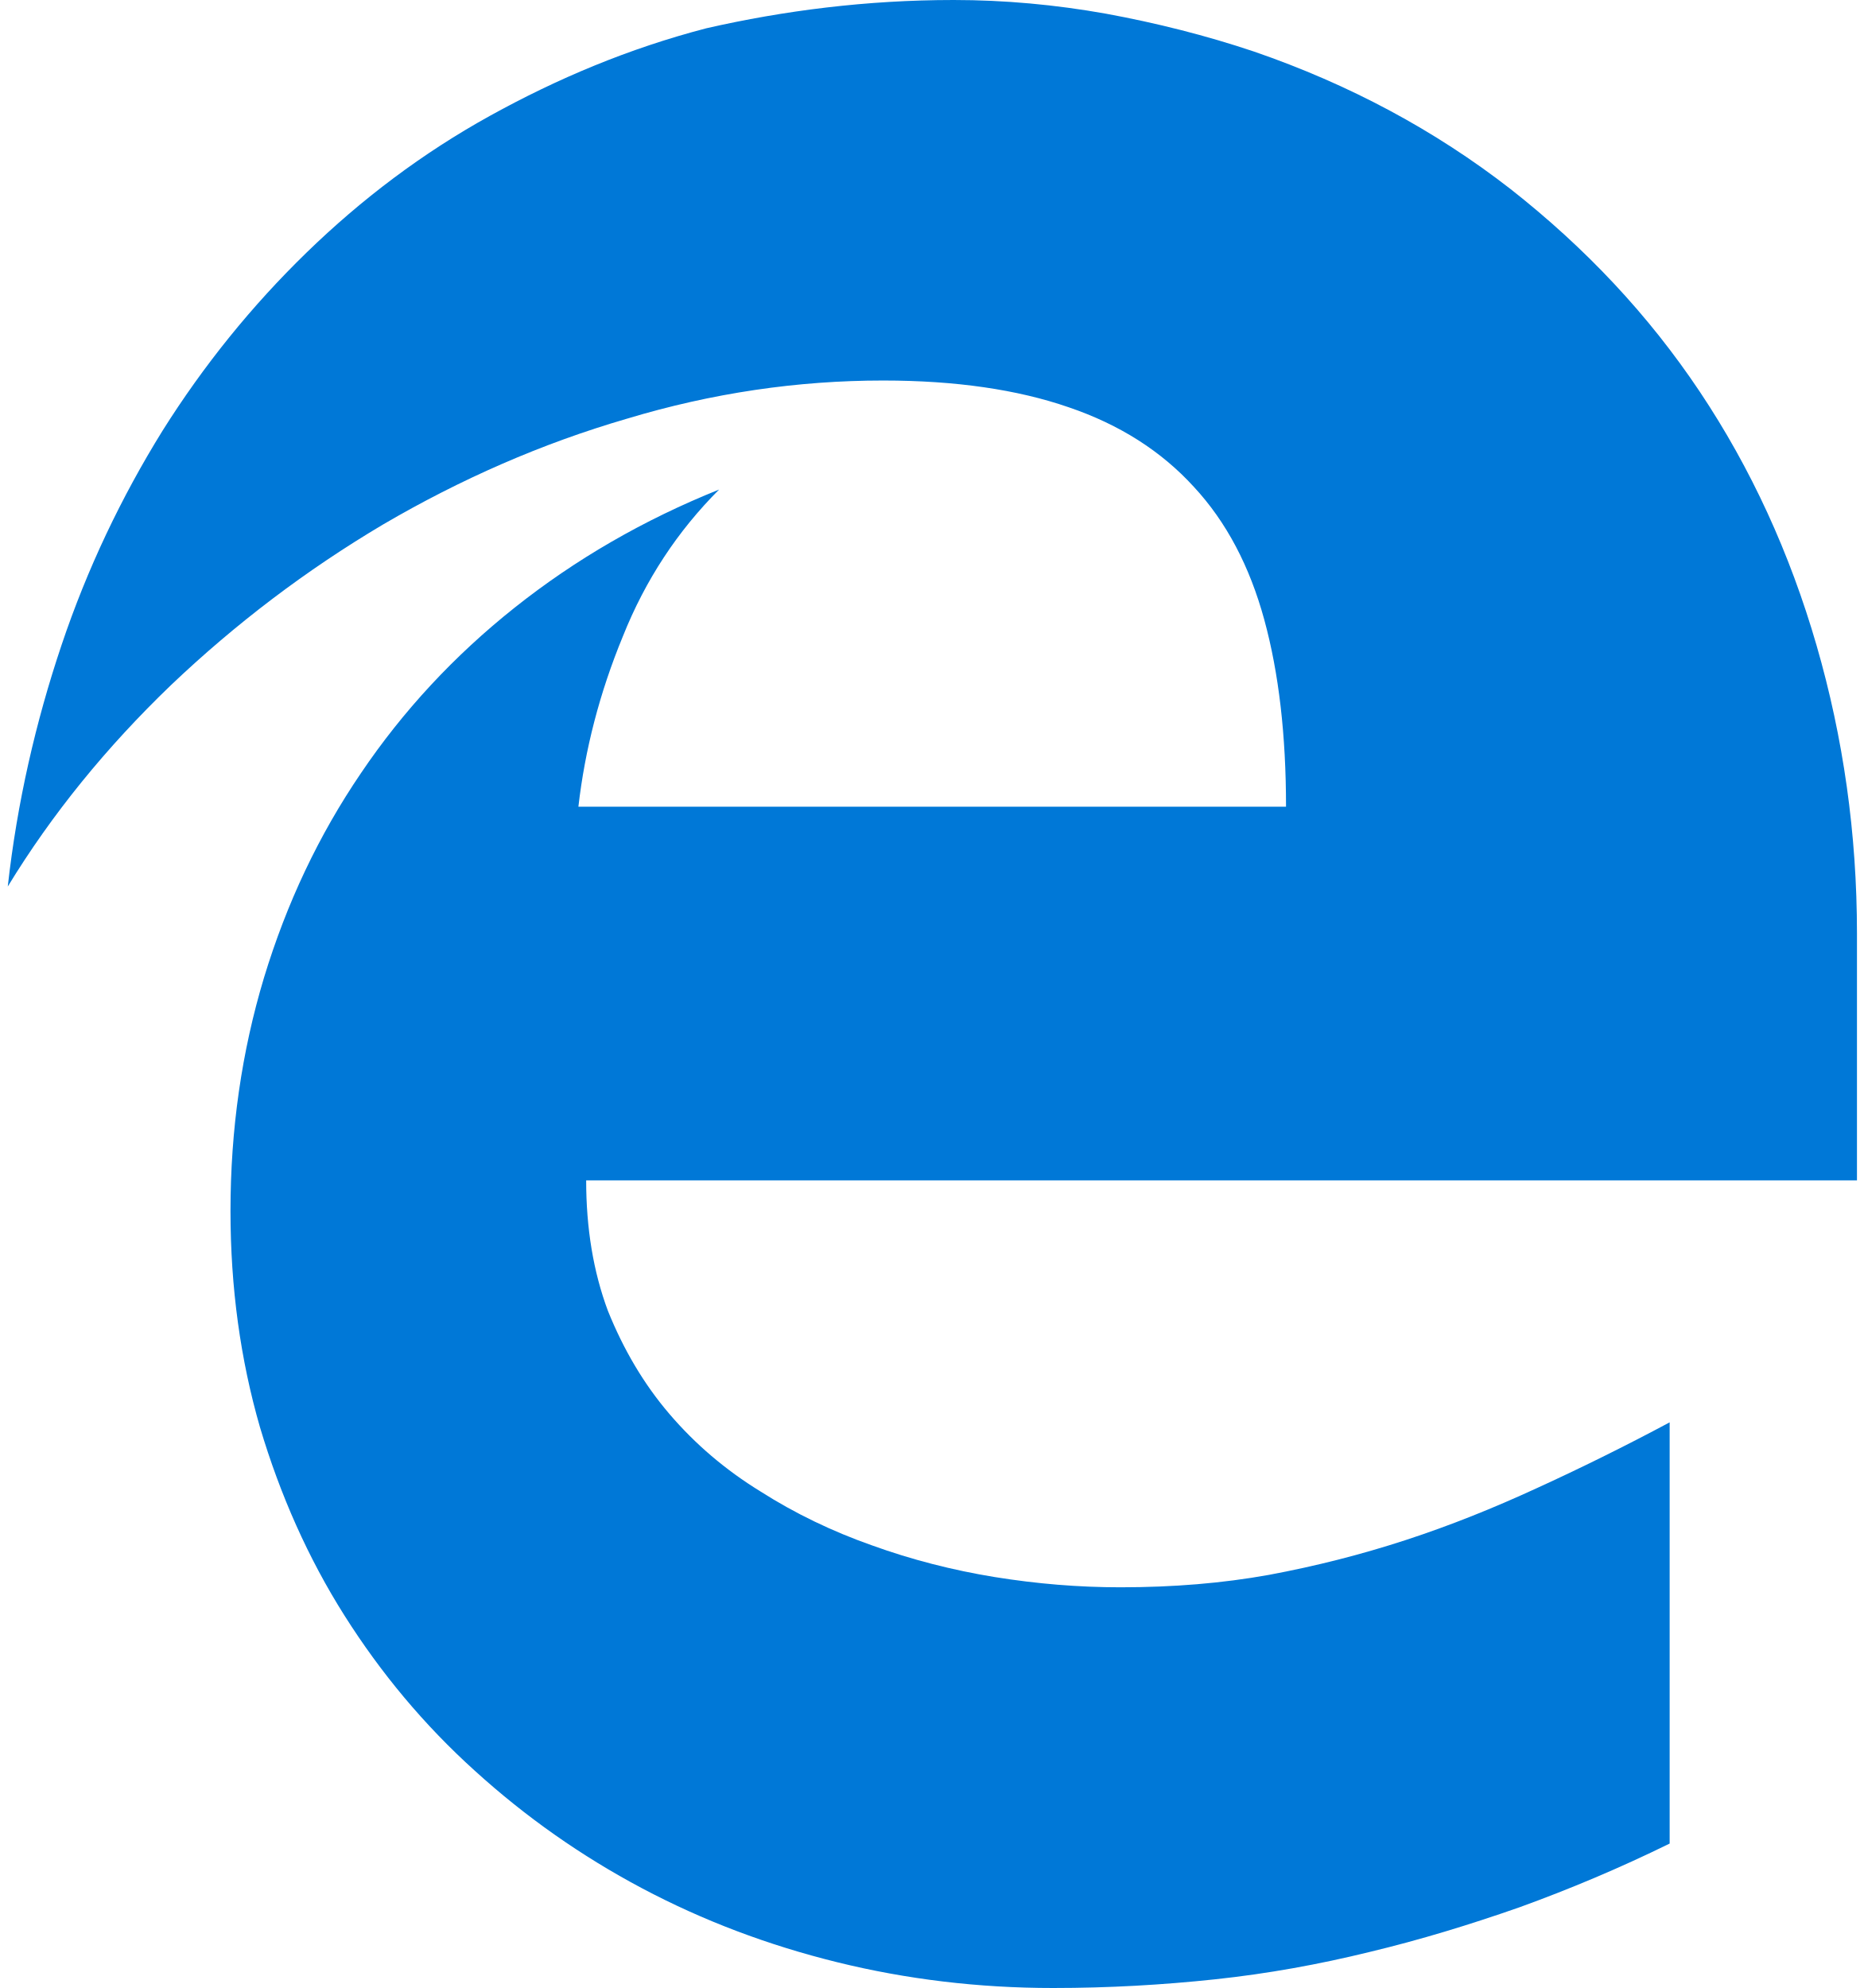
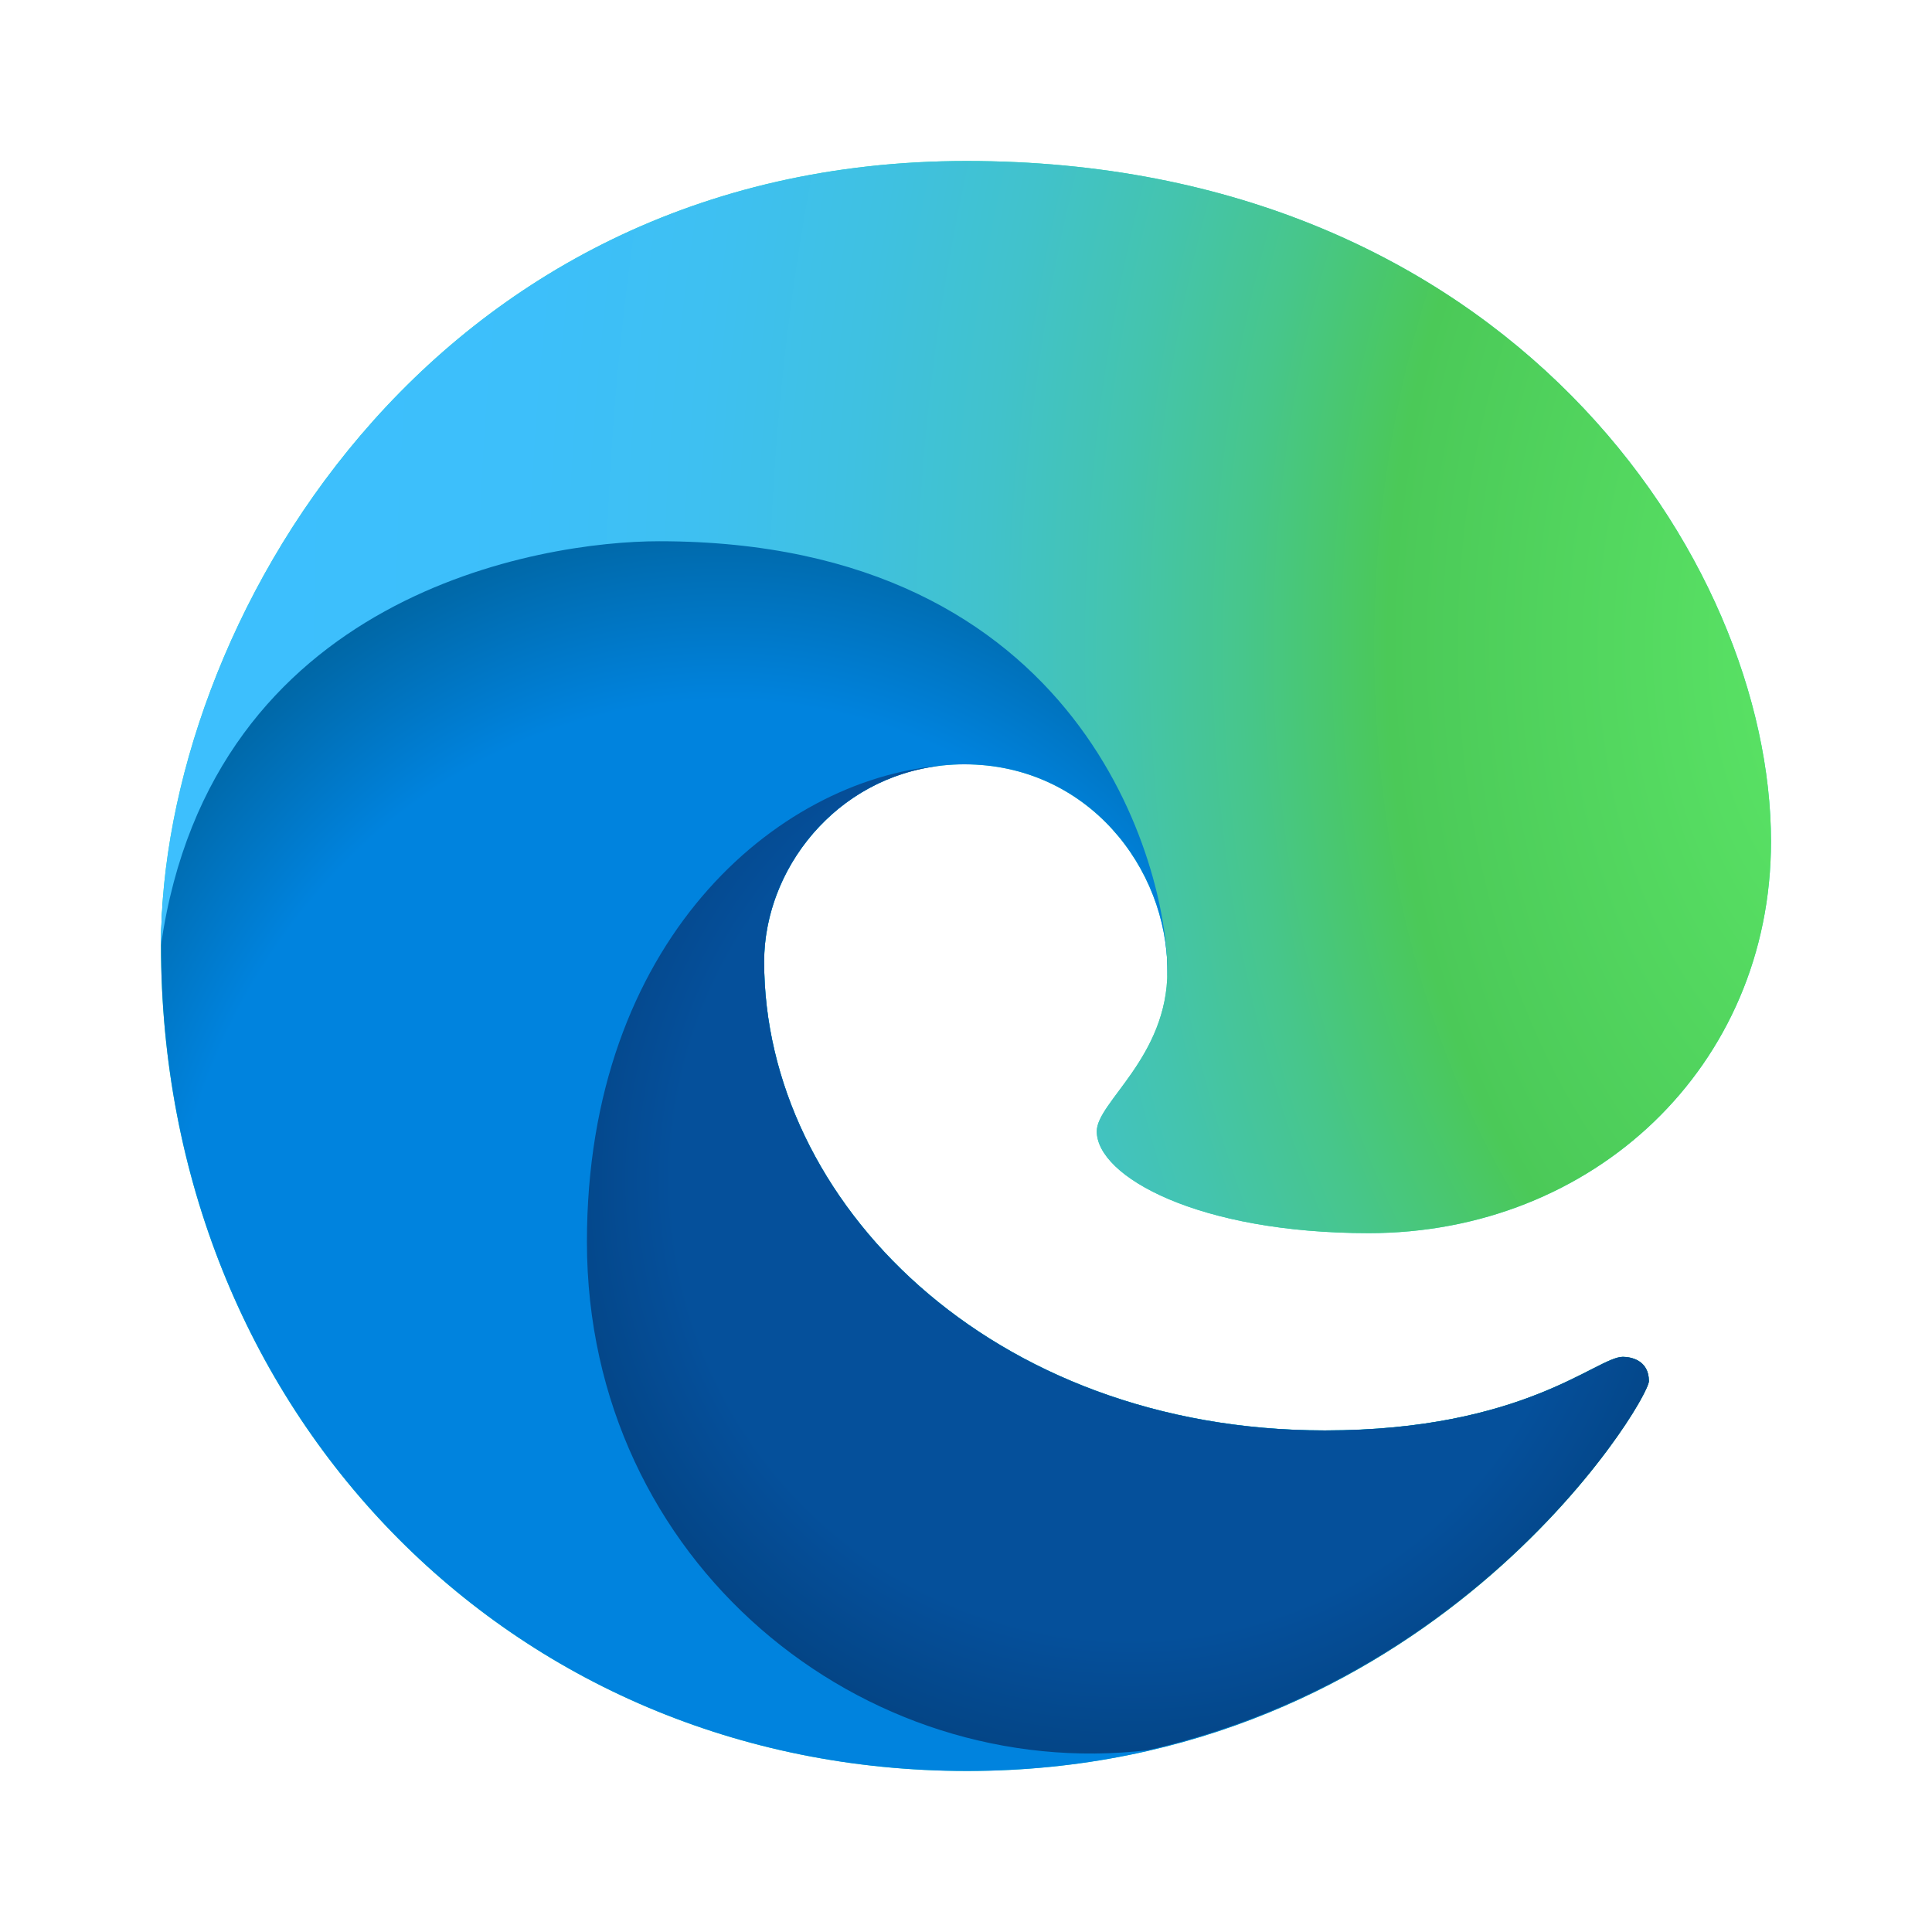
- <svg xmlns="http://www.w3.org/2000/svg" version="1.1" viewBox="0 0 60 64">
-   <path d="m18.87 38c0 1.54 0.23 2.94 0.7 4.2 0.5 1.24 1.15 2.35 1.98 3.32s1.8 1.8 2.94 2.5c1.1 0.7 2.3 1.28 3.58 1.73 1.27 0.46 2.6 0.8 3.95 1.02 1.37 0.22 2.7 0.33 4.05 0.33 1.7 0 3.28-0.13 4.78-0.4 1.5-0.28 2.96-0.65 4.4-1.12s2.83-1.03 4.22-1.67c1.4-0.64 2.82-1.34 4.28-2.12v13.56c-1.63 0.8-3.23 1.47-4.83 2.05-1.6 0.56-3.2 1.05-4.83 1.44-1.63 0.4-3.28 0.7-4.97 0.88s-3.42 0.28-5.22 0.28c-2.4 0-4.72-0.28-6.95-0.83s-4.32-1.34-6.28-2.38-3.75-2.3-5.38-3.78c-1.64-1.48-3.03-3.15-4.2-5s-2.07-3.88-2.72-6.06c-0.63-2.18-0.95-4.5-0.95-6.96 0-2.63 0.36-5.13 1.08-7.52 0.73-2.4 1.76-4.58 3.12-6.58 1.35-2 3-3.78 4.95-5.33s4.14-2.82 6.58-3.8c-1.33 1.33-2.37 2.9-3.1 4.73-0.75 1.82-1.22 3.65-1.43 5.48h22.78c0-2.3-0.23-4.3-0.7-6.02s-1.22-3.15-2.27-4.28c-1.04-1.14-2.38-2-4.03-2.56-1.65-0.57-3.64-0.86-5.97-0.86-2.75 0-5.5 0.4-8.25 1.23-2.75 0.8-5.36 1.95-7.84 3.4-2.48 1.47-4.76 3.2-6.84 5.18-2.08 2-3.83 4.15-5.25 6.48 0.3-2.7 0.9-5.3 1.73-7.77s1.93-4.77 3.25-6.9c1.32-2.1 2.87-4.02 4.64-5.74s3.73-3.2 5.9-4.4 4.47-2.17 6.97-2.82c2.5-0.57 5.16-0.91 7.96-0.91 1.64 0 3.27 0.15 4.9 0.44 1.63 0.3 3.22 0.7 4.77 1.22 3.08 1.06 5.83 2.54 8.25 4.42 2.42 1.9 4.45 4.06 6.1 6.53s2.9 5.2 3.76 8.17 1.3 6.06 1.3 9.27v7.95h-40.91z" fill="#0078D7" />
+ <svg xmlns="http://www.w3.org/2000/svg" viewBox="0 0 48 48" width="48px" height="48px">
+   <path fill="#1de9b6" d="M4,23.481C4,15.673,10.557,4,24.014,4C37.452,4,44,13.923,44,20.905c0,5.604-4.429,9.732-9.992,9.732 c-4.245,0-6.759-1.408-6.759-2.53c0-0.726,1.755-1.837,1.755-3.982c0-2.565-1.986-5.137-5.045-5.137 c-2.934,0-4.974,2.442-4.974,4.905c0,5.952,5.63,11.644,13.931,11.644c4.959,0,6.759-1.828,7.403-1.828 c0.196,0,0.647,0.08,0.647,0.603c0,0.5-5.486,9.686-16.94,9.686C12.632,44,4,35.023,4,23.481z" />
+   <radialGradient id="2pm2zgLwrfHW4PMfqfOjYa" cx="17.993" cy="32.825" r="21.348" gradientTransform="matrix(1 0 0 1.1083 0 -3.529)" gradientUnits="userSpaceOnUse">
+     <stop offset=".652" stop-color="#0083de" />
+     <stop offset=".822" stop-color="#006aac" />
+     <stop offset=".944" stop-color="#005a8c" />
+   </radialGradient>
+   <path fill="url(#2pm2zgLwrfHW4PMfqfOjYa)" d="M4,23.481c0-7.808,7.615-12.04,12.73-12.04c13.439,0,17.277,2.483,17.277,9.465 c0,5.604-5.003,5.366-5.003,3.221c0-2.565-1.986-5.137-5.045-5.137c-2.934,0-4.974,2.442-4.974,4.905 c0,5.952,5.63,11.644,13.931,11.644c4.959,0,6.759-1.828,7.403-1.828c0.196,0,0.647,0.08,0.647,0.603c0,0.5-5.486,9.686-16.94,9.686 C12.632,44,4,35.023,4,23.481z" />
+   <radialGradient id="2pm2zgLwrfHW4PMfqfOjYb" cx="28.082" cy="29.295" r="16.478" gradientTransform="matrix(1 0 0 1.0028 0 -.067)" gradientUnits="userSpaceOnUse">
+     <stop offset=".69" stop-color="#05509b" />
+     <stop offset=".717" stop-color="#054e98" />
+     <stop offset="1" stop-color="#033e78" />
+   </radialGradient>
+   <path fill="url(#2pm2zgLwrfHW4PMfqfOjYb)" d="M18.985,23.894c0-2.298,1.775-4.575,4.395-4.871c-4.104,0.349-8.798,4.375-8.798,11.831 c0,7.963,6.864,13.465,13.943,12.628c8.386-1.927,12.441-8.74,12.441-9.168c0-0.523-0.451-0.603-0.647-0.603 c-0.643,0-2.444,1.828-7.403,1.828C24.615,35.539,18.985,29.847,18.985,23.894z" />
+   <radialGradient id="2pm2zgLwrfHW4PMfqfOjYc" cx="47.648" cy="16.079" r="61.532" gradientTransform="matrix(-1 0 0 -1.5084 95.296 40.31)" gradientUnits="userSpaceOnUse">
+     <stop offset="0" stop-color="#5eeb69" />
+     <stop offset=".214" stop-color="#4bc958" />
+     <stop offset=".225" stop-color="#4ac862" />
+     <stop offset=".272" stop-color="#47c68b" />
+     <stop offset=".323" stop-color="#44c4ae" />
+     <stop offset=".376" stop-color="#41c2cb" />
+     <stop offset=".433" stop-color="#3fc1e1" />
+     <stop offset=".495" stop-color="#3ec0f1" />
+     <stop offset=".565" stop-color="#3dbffa" />
+     <stop offset=".664" stop-color="#3dbffd" />
+   </radialGradient>
+   <path fill="url(#2pm2zgLwrfHW4PMfqfOjYc)" d="M4,23.481C4,15.673,10.557,4,24.014,4C37.452,4,44,13.923,44,20.905 c0,5.604-4.429,9.732-9.992,9.732c-4.245,0-6.759-1.408-6.759-2.53c0-0.726,1.755-1.837,1.755-3.982 c0-2.565-2.076-10.678-12.628-10.678C13.442,13.448,5.256,14.745,4,23.481z" />
</svg>
